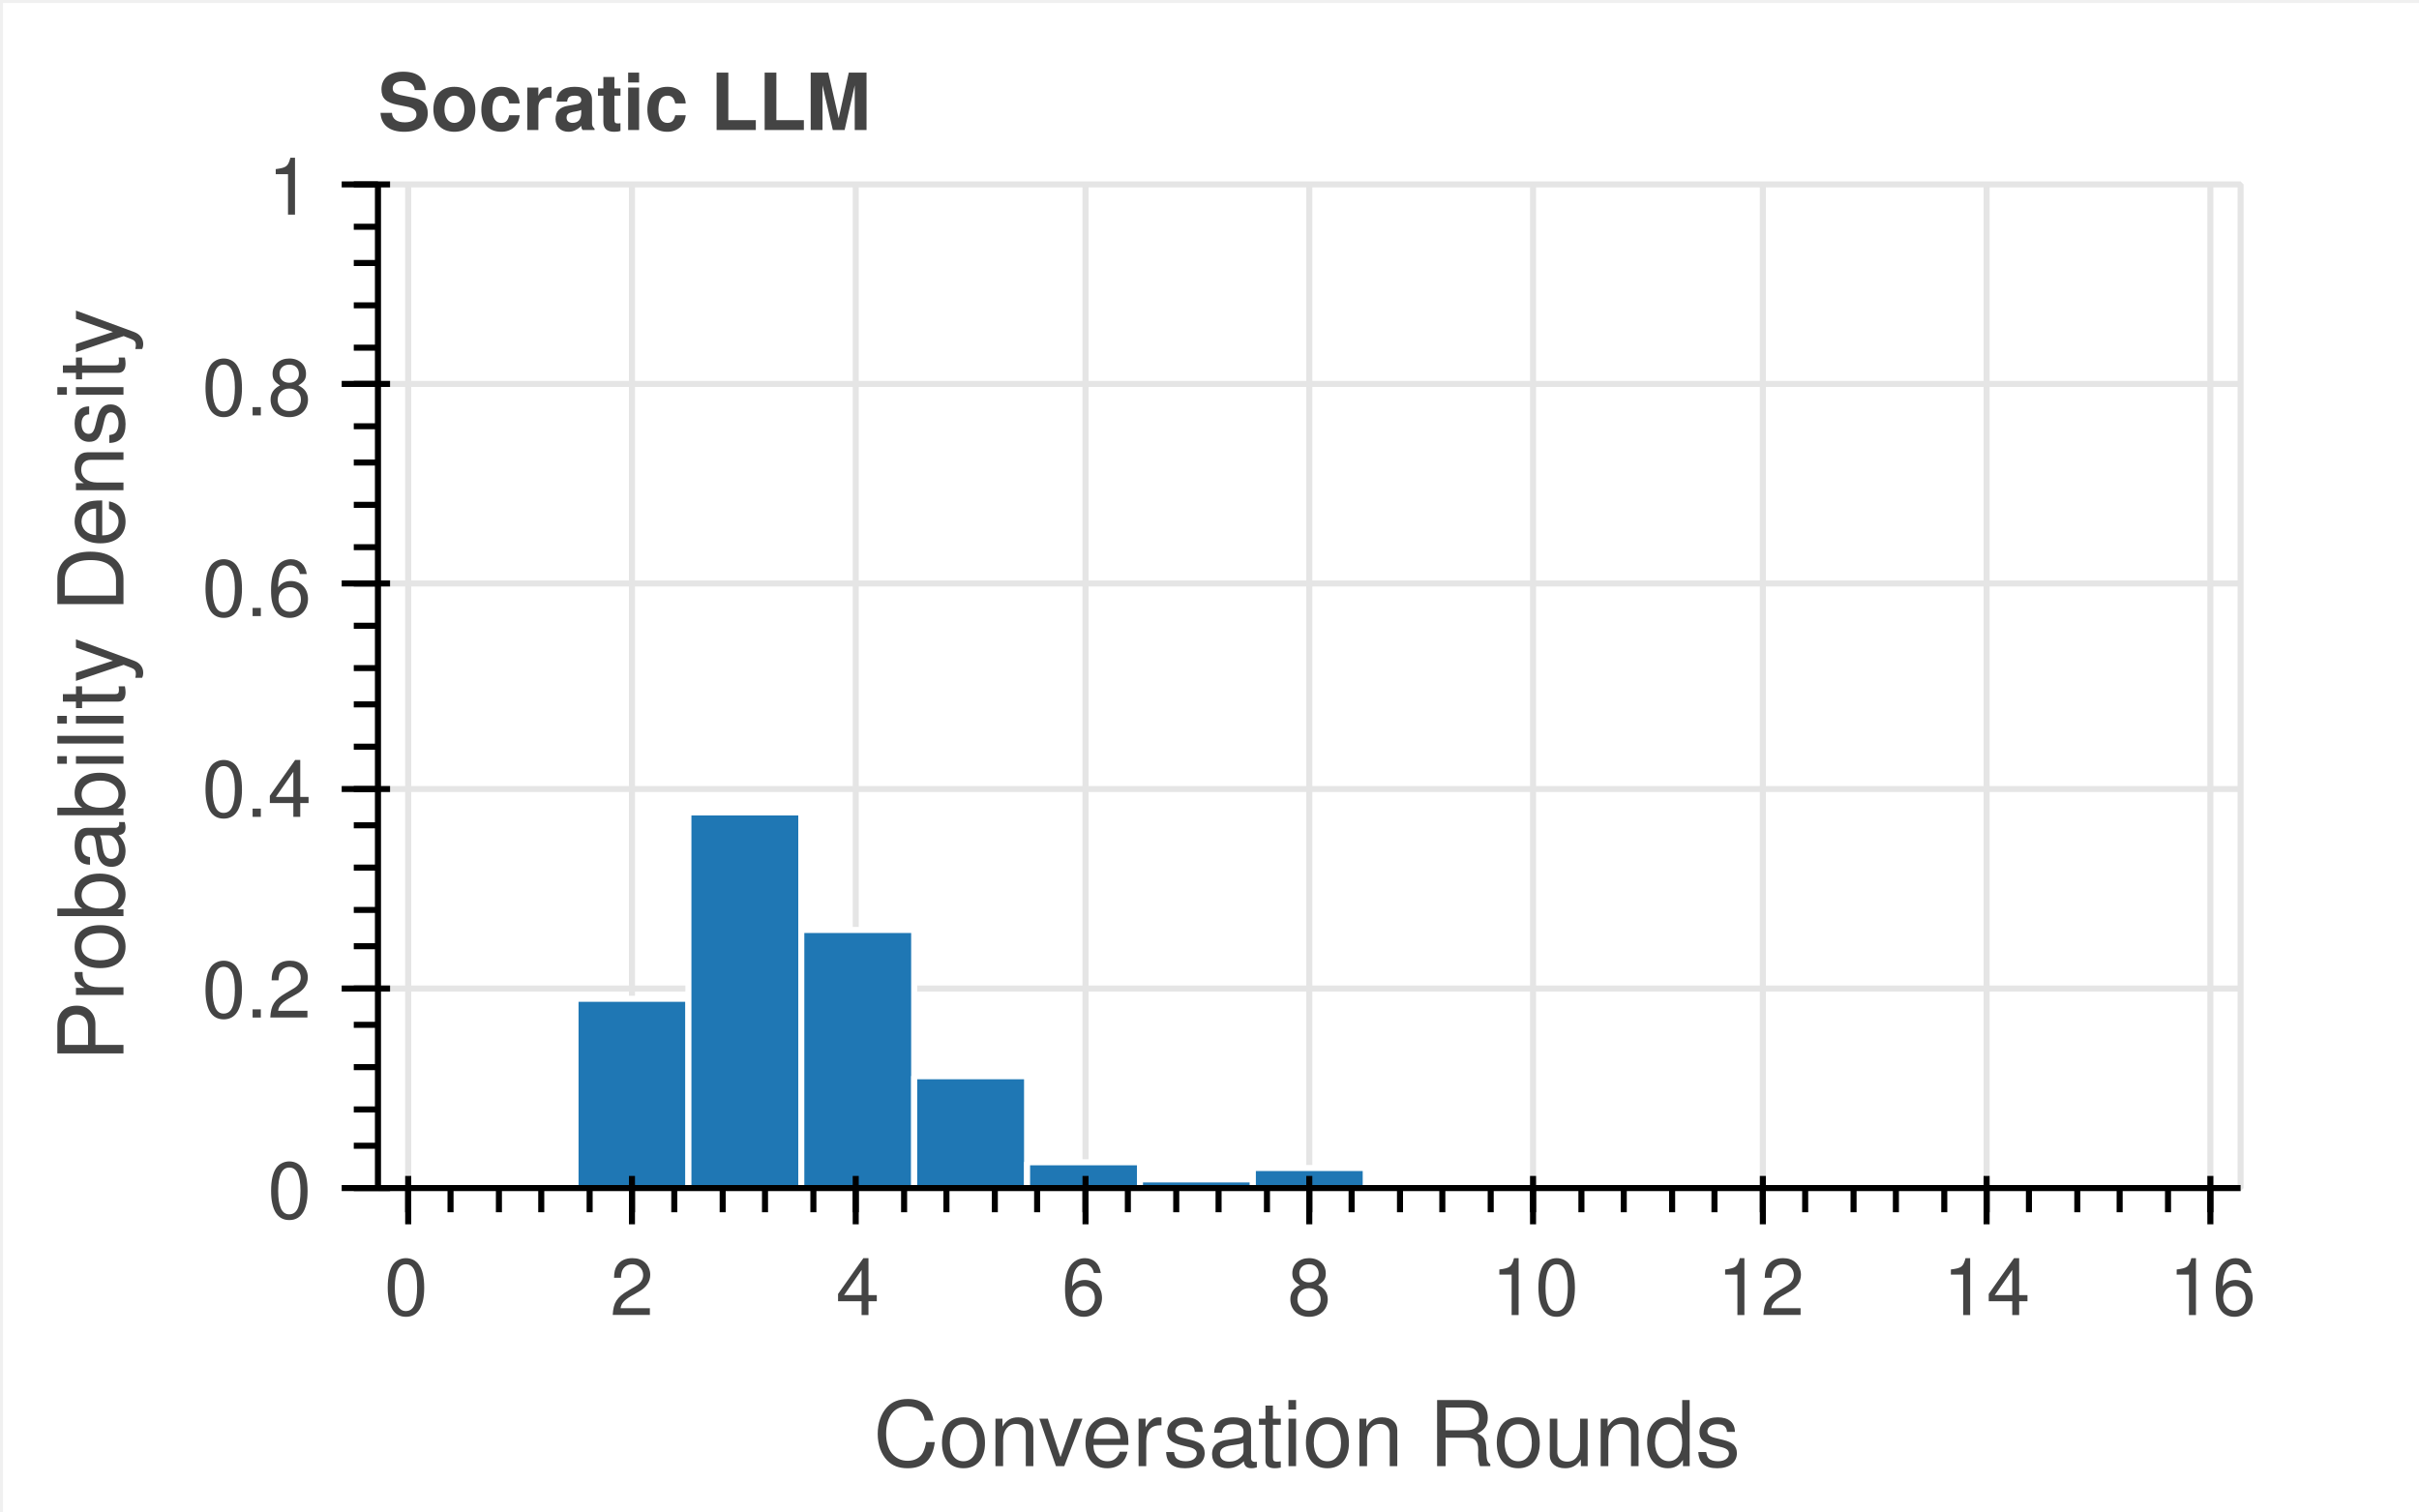
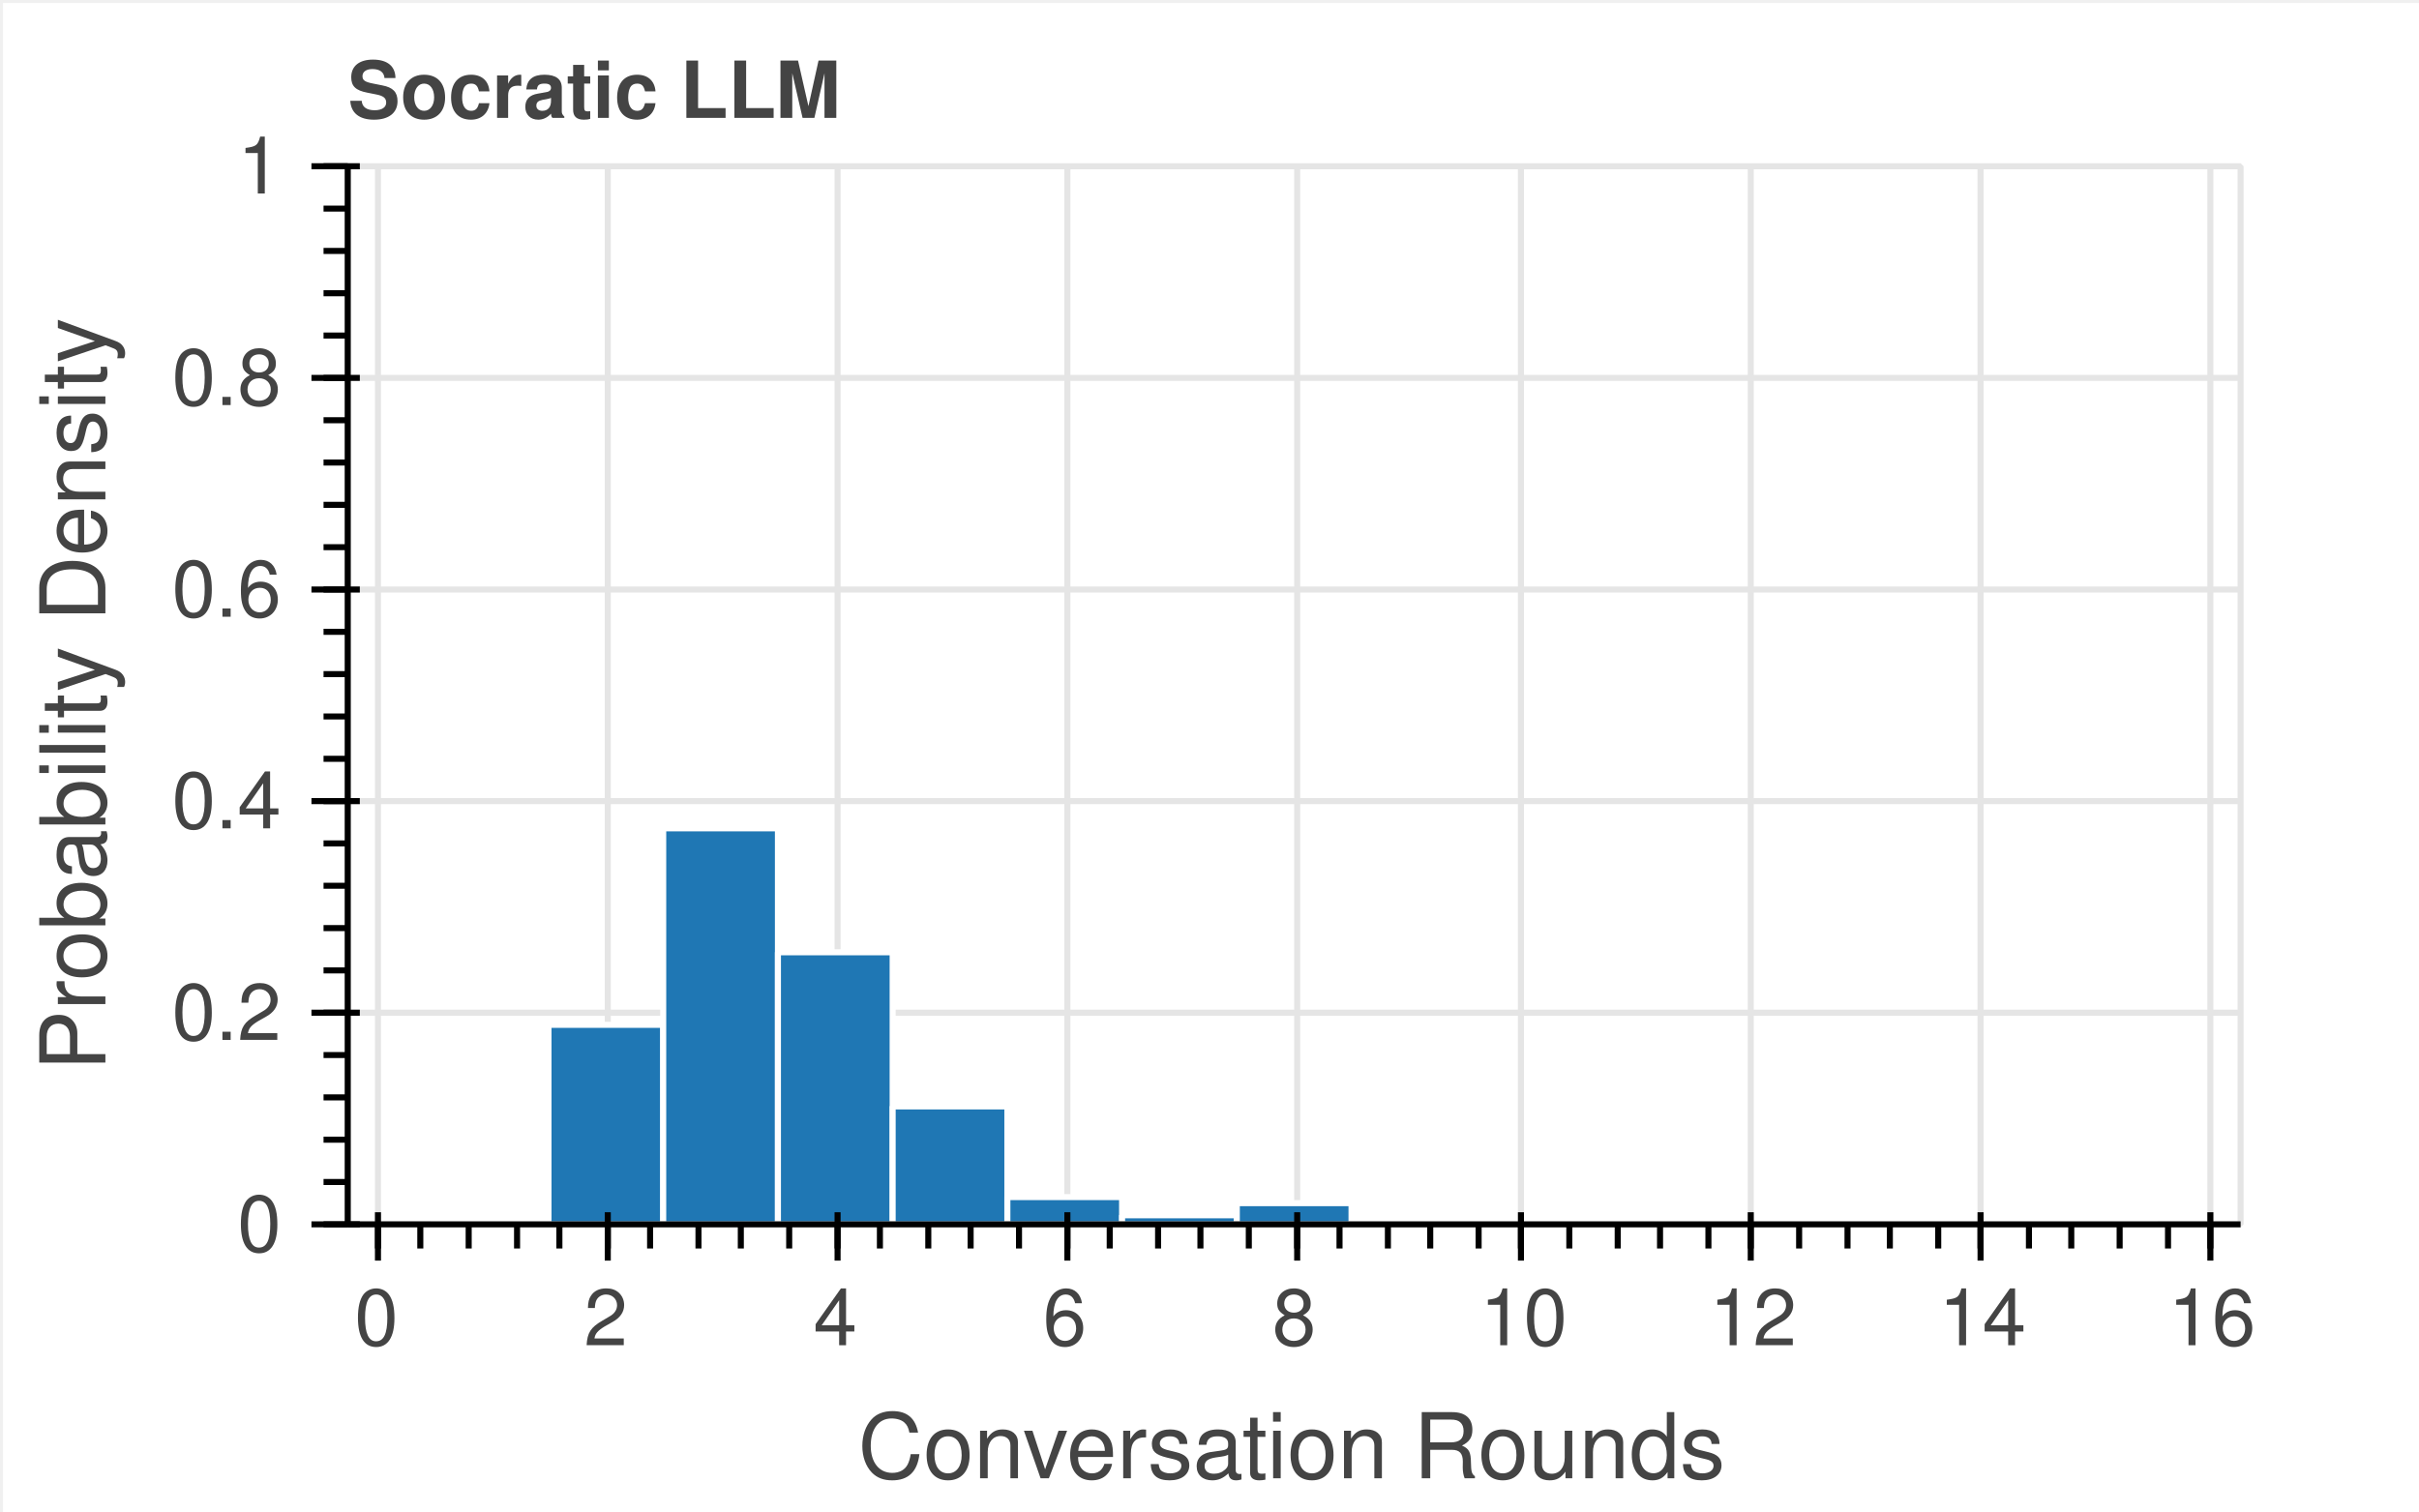
<svg xmlns="http://www.w3.org/2000/svg" version="1.1" width="400" height="250">
  <defs>
-     <clipPath id="fPzJXBXzFpfR">
-       <path fill="none" stroke="none" d="M 0.5 0.5 L 400.5 0.5 L 400.5 250.5 L 0.5 250.5 L 0.5 0.5 Z M 62.5 30.5 L 370.5 30.5 L 370.5 196.5 L 62.5 196.5 L 62.5 30.5 Z" clip-rule="evenodd" />
+     <clipPath id="EpIwPeSKbHGg">
+       <path fill="none" stroke="none" d="M 0.5 0.5 L 400.5 0.5 L 400.5 250.5 L 0.5 250.5 L 0.5 0.5 Z M 57.5 27.5 L 370.5 27.5 L 370.5 202.5 L 57.5 202.5 L 57.5 27.5 Z" clip-rule="evenodd" />
    </clipPath>
-     <clipPath id="QfXIRLHdgoyg">
-       <path fill="none" stroke="none" d="M 62.5 30.5 L 370.5 30.5 L 370.5 196.5 L 62.5 196.5 L 62.5 30.5 Z" />
+     <clipPath id="KTCXBVGnLnkA">
+       <path fill="none" stroke="none" d="M 57.5 27.5 L 370.5 27.5 L 370.5 202.5 L 57.5 202.5 L 57.5 27.5 Z" />
    </clipPath>
-     <clipPath id="kuuMyyygQVIM">
-       <path fill="none" stroke="none" d="M 62.5 30.5 L 370.5 30.5 L 370.5 196.5 L 62.5 196.5 L 62.5 30.5 Z" />
+     <clipPath id="uhzMptuanhyP">
+       <path fill="none" stroke="none" d="M 57.5 27.5 L 370.5 27.5 L 370.5 202.5 L 57.5 202.5 L 57.5 27.5 Z" />
    </clipPath>
-     <clipPath id="TRkQXpyvqoQr">
-       <path fill="none" stroke="none" d="M 62.5 30.5 L 370.5 30.5 L 370.5 196.5 L 62.5 196.5 L 62.5 30.5 Z" />
+     <clipPath id="MqnhokyOSppG">
+       <path fill="none" stroke="none" d="M 57.5 27.5 L 370.5 27.5 L 370.5 202.5 L 57.5 202.5 L 57.5 27.5 Z" />
    </clipPath>
-     <clipPath id="xWaOMOIVzbzI">
-       <path fill="none" stroke="none" d="M 62.5 30.5 L 370.5 30.5 L 370.5 196.5 L 62.5 196.5 L 62.5 30.5 Z" />
+     <clipPath id="WxUwWssMZGSb">
+       <path fill="none" stroke="none" d="M 57.5 27.5 L 370.5 27.5 L 370.5 202.5 L 57.5 202.5 L 57.5 27.5 Z" />
    </clipPath>
  </defs>
-   <path fill="#ffffff" stroke="none" paint-order="stroke" d="M 0.5 0.5 L 400.5 0.5 L 400.5 250.5 L 0.5 250.5 L 0.5 0.5 Z" clip-path="url(#fPzJXBXzFpfR)" />
-   <path fill="#ffffff" stroke="none" paint-order="stroke" d="M 62.5 30.5 L 370.5 30.5 L 370.5 196.5 L 62.5 196.5 L 62.5 30.5 Z" />
-   <path fill="none" stroke="#e5e5e5" paint-order="fill" d="M 62.5 30.5 L 370.5 30.5 L 370.5 196.5 L 62.5 196.5 L 62.5 30.5 Z" stroke-linejoin="bevel" stroke-miterlimit="10" />
-   <path fill="none" stroke="#e5e5e5" paint-order="fill" d="M 67.5 196.5 L 67.5 30.5 M 104.5 196.5 L 104.5 30.5 M 141.5 196.5 L 141.5 30.5 M 179.5 196.5 L 179.5 30.5 M 216.5 196.5 L 216.5 30.5 M 253.5 196.5 L 253.5 30.5 M 291.5 196.5 L 291.5 30.5 M 328.5 196.5 L 328.5 30.5 M 365.5 196.5 L 365.5 30.5" stroke-linejoin="bevel" stroke-miterlimit="10" clip-path="url(#QfXIRLHdgoyg)" />
-   <path fill="none" stroke="#e5e5e5" paint-order="fill" d="M 62.5 163.5 L 370.5 163.5 M 62.5 130.5 L 370.5 130.5 M 62.5 96.5 L 370.5 96.5 M 62.5 63.5 L 370.5 63.5" stroke-linejoin="bevel" stroke-miterlimit="10" clip-path="url(#kuuMyyygQVIM)" />
-   <path fill="rgb(31,119,180)" stroke="rgb(255,255,255)" paint-order="fill" d="M 76.5 195.551 L 95.167 195.551 L 95.167 196.5 L 76.5 196.5 L 76.5 195.551 Z" fill-opacity="1" clip-path="url(#TRkQXpyvqoQr)" stroke-opacity="1" stroke-linejoin="bevel" stroke-miterlimit="10" />
-   <path fill="rgb(31,119,180)" stroke="rgb(255,255,255)" paint-order="fill" d="M 95.167 165.197 L 113.833 165.197 L 113.833 196.5 L 95.167 196.5 L 95.167 165.197 Z" fill-opacity="1" clip-path="url(#TRkQXpyvqoQr)" stroke-opacity="1" stroke-linejoin="bevel" stroke-miterlimit="10" />
-   <path fill="rgb(31,119,180)" stroke="rgb(255,255,255)" paint-order="fill" d="M 113.833 134.369 L 132.5 134.369 L 132.5 196.5 L 113.833 196.5 L 113.833 134.369 Z" fill-opacity="1" clip-path="url(#TRkQXpyvqoQr)" stroke-opacity="1" stroke-linejoin="bevel" stroke-miterlimit="10" />
-   <path fill="rgb(31,119,180)" stroke="rgb(255,255,255)" paint-order="fill" d="M 132.5 153.814 L 151.167 153.814 L 151.167 196.5 L 132.5 196.5 L 132.5 153.814 Z" fill-opacity="1" clip-path="url(#TRkQXpyvqoQr)" stroke-opacity="1" stroke-linejoin="bevel" stroke-miterlimit="10" />
-   <path fill="rgb(31,119,180)" stroke="rgb(255,255,255)" paint-order="fill" d="M 151.167 178.003 L 169.833 178.003 L 169.833 196.5 L 151.167 196.5 L 151.167 178.003 Z" fill-opacity="1" clip-path="url(#TRkQXpyvqoQr)" stroke-opacity="1" stroke-linejoin="bevel" stroke-miterlimit="10" />
-   <path fill="rgb(31,119,180)" stroke="rgb(255,255,255)" paint-order="fill" d="M 169.833 192.231 L 188.5 192.231 L 188.5 196.5 L 169.833 196.5 L 169.833 192.231 Z" fill-opacity="1" clip-path="url(#TRkQXpyvqoQr)" stroke-opacity="1" stroke-linejoin="bevel" stroke-miterlimit="10" />
-   <path fill="rgb(31,119,180)" stroke="rgb(255,255,255)" paint-order="fill" d="M 188.5 195.077 L 207.167 195.077 L 207.167 196.5 L 188.5 196.5 L 188.5 195.077 Z" fill-opacity="1" clip-path="url(#TRkQXpyvqoQr)" stroke-opacity="1" stroke-linejoin="bevel" stroke-miterlimit="10" />
-   <path fill="rgb(31,119,180)" stroke="rgb(255,255,255)" paint-order="fill" d="M 207.167 193.18 L 225.833 193.18 L 225.833 196.5 L 207.167 196.5 L 207.167 193.18 Z" fill-opacity="1" clip-path="url(#TRkQXpyvqoQr)" stroke-opacity="1" stroke-linejoin="bevel" stroke-miterlimit="10" />
-   <path fill="rgb(31,119,180)" stroke="rgb(255,255,255)" paint-order="fill" d="M 225.833 196.026 L 244.5 196.026 L 244.5 196.5 L 225.833 196.5 L 225.833 196.026 Z" fill-opacity="1" clip-path="url(#TRkQXpyvqoQr)" stroke-opacity="1" stroke-linejoin="bevel" stroke-miterlimit="10" />
-   <path fill="rgb(31,119,180)" stroke="rgb(255,255,255)" paint-order="fill" d="M 244.5 196.5 L 263.167 196.5 L 263.167 196.5 L 244.5 196.5 L 244.5 196.5 Z" fill-opacity="1" clip-path="url(#TRkQXpyvqoQr)" stroke-opacity="1" stroke-linejoin="bevel" stroke-miterlimit="10" />
-   <path fill="rgb(31,119,180)" stroke="rgb(255,255,255)" paint-order="fill" d="M 263.167 196.026 L 281.833 196.026 L 281.833 196.5 L 263.167 196.5 L 263.167 196.026 Z" fill-opacity="1" clip-path="url(#TRkQXpyvqoQr)" stroke-opacity="1" stroke-linejoin="bevel" stroke-miterlimit="10" />
-   <path fill="rgb(31,119,180)" stroke="rgb(255,255,255)" paint-order="fill" d="M 281.833 196.5 L 300.5 196.5 L 300.5 196.5 L 281.833 196.5 L 281.833 196.5 Z" fill-opacity="1" clip-path="url(#TRkQXpyvqoQr)" stroke-opacity="1" stroke-linejoin="bevel" stroke-miterlimit="10" />
-   <path fill="rgb(31,119,180)" stroke="rgb(255,255,255)" paint-order="fill" d="M 300.5 196.5 L 319.167 196.5 L 319.167 196.5 L 300.5 196.5 L 300.5 196.5 Z" fill-opacity="1" clip-path="url(#TRkQXpyvqoQr)" stroke-opacity="1" stroke-linejoin="bevel" stroke-miterlimit="10" />
-   <path fill="rgb(31,119,180)" stroke="rgb(255,255,255)" paint-order="fill" d="M 319.167 196.5 L 337.833 196.5 L 337.833 196.5 L 319.167 196.5 L 319.167 196.5 Z" fill-opacity="1" clip-path="url(#TRkQXpyvqoQr)" stroke-opacity="1" stroke-linejoin="bevel" stroke-miterlimit="10" />
-   <path fill="rgb(31,119,180)" stroke="rgb(255,255,255)" paint-order="fill" d="M 337.833 196.026 L 356.5 196.026 L 356.5 196.5 L 337.833 196.5 L 337.833 196.026 Z" fill-opacity="1" clip-path="url(#TRkQXpyvqoQr)" stroke-opacity="1" stroke-linejoin="bevel" stroke-miterlimit="10" />
-   <path fill="none" stroke="black" paint-order="fill" d="M 62.5 196.5 L 370.5 196.5" stroke-linejoin="bevel" stroke-miterlimit="10" />
-   <path fill="none" stroke="black" paint-order="fill" d="M 67.5 202.5 L 67.5 194.5 M 104.5 202.5 L 104.5 194.5 M 141.5 202.5 L 141.5 194.5 M 179.5 202.5 L 179.5 194.5 M 216.5 202.5 L 216.5 194.5 M 253.5 202.5 L 253.5 194.5 M 291.5 202.5 L 291.5 194.5 M 328.5 202.5 L 328.5 194.5 M 365.5 202.5 L 365.5 194.5" stroke-linejoin="bevel" stroke-miterlimit="10" />
-   <path fill="none" stroke="black" paint-order="fill" d="M 67.5 200.5 L 67.5 196.5 M 74.5 200.5 L 74.5 196.5 M 82.5 200.5 L 82.5 196.5 M 89.5 200.5 L 89.5 196.5 M 97.5 200.5 L 97.5 196.5 M 104.5 200.5 L 104.5 196.5 M 111.5 200.5 L 111.5 196.5 M 119.5 200.5 L 119.5 196.5 M 126.5 200.5 L 126.5 196.5 M 134.5 200.5 L 134.5 196.5 M 141.5 200.5 L 141.5 196.5 M 149.5 200.5 L 149.5 196.5 M 156.5 200.5 L 156.5 196.5 M 164.5 200.5 L 164.5 196.5 M 171.5 200.5 L 171.5 196.5 M 179.5 200.5 L 179.5 196.5 M 186.5 200.5 L 186.5 196.5 M 194.5 200.5 L 194.5 196.5 M 201.5 200.5 L 201.5 196.5 M 209.5 200.5 L 209.5 196.5 M 216.5 200.5 L 216.5 196.5 M 223.5 200.5 L 223.5 196.5 M 231.5 200.5 L 231.5 196.5 M 238.5 200.5 L 238.5 196.5 M 246.5 200.5 L 246.5 196.5 M 253.5 200.5 L 253.5 196.5 M 261.5 200.5 L 261.5 196.5 M 268.5 200.5 L 268.5 196.5 M 276.5 200.5 L 276.5 196.5 M 283.5 200.5 L 283.5 196.5 M 291.5 200.5 L 291.5 196.5 M 298.5 200.5 L 298.5 196.5 M 306.5 200.5 L 306.5 196.5 M 313.5 200.5 L 313.5 196.5 M 321.5 200.5 L 321.5 196.5 M 328.5 200.5 L 328.5 196.5 M 335.5 200.5 L 335.5 196.5 M 343.5 200.5 L 343.5 196.5 M 350.5 200.5 L 350.5 196.5 M 358.5 200.5 L 358.5 196.5 M 365.5 200.5 L 365.5 196.5" stroke-linejoin="bevel" stroke-miterlimit="10" />
-   <text fill="#444444" stroke="none" font-family="helvetica" font-size="13px" font-style="normal" font-weight="normal" text-decoration="normal" x="63.05" y="217" text-anchor="start" dominant-baseline="alphabetic" transform="matrix(1, 0, 0, 1, 0.5, 0.5)">0</text>
-   <text fill="none" stroke="rgb(0,0,0)" font-family="helvetica" font-size="13px" font-style="normal" font-weight="normal" text-decoration="normal" x="63.05" y="217" text-anchor="start" dominant-baseline="alphabetic" transform="matrix(1, 0, 0, 1, 0.5, 0.5)" stroke-opacity="0" stroke-linejoin="bevel" stroke-miterlimit="10">0</text>
-   <text fill="#444444" stroke="none" font-family="helvetica" font-size="13px" font-style="normal" font-weight="normal" text-decoration="normal" x="100.383" y="217" text-anchor="start" dominant-baseline="alphabetic" transform="matrix(1, 0, 0, 1, 0.5, 0.5)">2</text>
-   <text fill="none" stroke="rgb(0,0,0)" font-family="helvetica" font-size="13px" font-style="normal" font-weight="normal" text-decoration="normal" x="100.383" y="217" text-anchor="start" dominant-baseline="alphabetic" transform="matrix(1, 0, 0, 1, 0.5, 0.5)" stroke-opacity="0" stroke-linejoin="bevel" stroke-miterlimit="10">2</text>
-   <text fill="#444444" stroke="none" font-family="helvetica" font-size="13px" font-style="normal" font-weight="normal" text-decoration="normal" x="137.717" y="217" text-anchor="start" dominant-baseline="alphabetic" transform="matrix(1, 0, 0, 1, 0.5, 0.5)">4</text>
-   <text fill="none" stroke="rgb(0,0,0)" font-family="helvetica" font-size="13px" font-style="normal" font-weight="normal" text-decoration="normal" x="137.717" y="217" text-anchor="start" dominant-baseline="alphabetic" transform="matrix(1, 0, 0, 1, 0.5, 0.5)" stroke-opacity="0" stroke-linejoin="bevel" stroke-miterlimit="10">4</text>
-   <text fill="#444444" stroke="none" font-family="helvetica" font-size="13px" font-style="normal" font-weight="normal" text-decoration="normal" x="175.05" y="217" text-anchor="start" dominant-baseline="alphabetic" transform="matrix(1, 0, 0, 1, 0.5, 0.5)">6</text>
-   <text fill="none" stroke="rgb(0,0,0)" font-family="helvetica" font-size="13px" font-style="normal" font-weight="normal" text-decoration="normal" x="175.05" y="217" text-anchor="start" dominant-baseline="alphabetic" transform="matrix(1, 0, 0, 1, 0.5, 0.5)" stroke-opacity="0" stroke-linejoin="bevel" stroke-miterlimit="10">6</text>
-   <text fill="#444444" stroke="none" font-family="helvetica" font-size="13px" font-style="normal" font-weight="normal" text-decoration="normal" x="212.383" y="217" text-anchor="start" dominant-baseline="alphabetic" transform="matrix(1, 0, 0, 1, 0.5, 0.5)">8</text>
-   <text fill="none" stroke="rgb(0,0,0)" font-family="helvetica" font-size="13px" font-style="normal" font-weight="normal" text-decoration="normal" x="212.383" y="217" text-anchor="start" dominant-baseline="alphabetic" transform="matrix(1, 0, 0, 1, 0.5, 0.5)" stroke-opacity="0" stroke-linejoin="bevel" stroke-miterlimit="10">8</text>
-   <text fill="#444444" stroke="none" font-family="helvetica" font-size="13px" font-style="normal" font-weight="normal" text-decoration="normal" x="246.1" y="217" text-anchor="start" dominant-baseline="alphabetic" transform="matrix(1, 0, 0, 1, 0.5, 0.5)">10</text>
-   <text fill="none" stroke="rgb(0,0,0)" font-family="helvetica" font-size="13px" font-style="normal" font-weight="normal" text-decoration="normal" x="246.1" y="217" text-anchor="start" dominant-baseline="alphabetic" transform="matrix(1, 0, 0, 1, 0.5, 0.5)" stroke-opacity="0" stroke-linejoin="bevel" stroke-miterlimit="10">10</text>
-   <text fill="#444444" stroke="none" font-family="helvetica" font-size="13px" font-style="normal" font-weight="normal" text-decoration="normal" x="283.433" y="217" text-anchor="start" dominant-baseline="alphabetic" transform="matrix(1, 0, 0, 1, 0.5, 0.5)">12</text>
-   <text fill="none" stroke="rgb(0,0,0)" font-family="helvetica" font-size="13px" font-style="normal" font-weight="normal" text-decoration="normal" x="283.433" y="217" text-anchor="start" dominant-baseline="alphabetic" transform="matrix(1, 0, 0, 1, 0.5, 0.5)" stroke-opacity="0" stroke-linejoin="bevel" stroke-miterlimit="10">12</text>
-   <text fill="#444444" stroke="none" font-family="helvetica" font-size="13px" font-style="normal" font-weight="normal" text-decoration="normal" x="320.767" y="217" text-anchor="start" dominant-baseline="alphabetic" transform="matrix(1, 0, 0, 1, 0.5, 0.5)">14</text>
-   <text fill="none" stroke="rgb(0,0,0)" font-family="helvetica" font-size="13px" font-style="normal" font-weight="normal" text-decoration="normal" x="320.767" y="217" text-anchor="start" dominant-baseline="alphabetic" transform="matrix(1, 0, 0, 1, 0.5, 0.5)" stroke-opacity="0" stroke-linejoin="bevel" stroke-miterlimit="10">14</text>
-   <text fill="#444444" stroke="none" font-family="helvetica" font-size="13px" font-style="normal" font-weight="normal" text-decoration="normal" x="358.1" y="217" text-anchor="start" dominant-baseline="alphabetic" transform="matrix(1, 0, 0, 1, 0.5, 0.5)">16</text>
-   <text fill="none" stroke="rgb(0,0,0)" font-family="helvetica" font-size="13px" font-style="normal" font-weight="normal" text-decoration="normal" x="358.1" y="217" text-anchor="start" dominant-baseline="alphabetic" transform="matrix(1, 0, 0, 1, 0.5, 0.5)" stroke-opacity="0" stroke-linejoin="bevel" stroke-miterlimit="10">16</text>
-   <text fill="#444444" stroke="none" font-family="helvetica" font-size="15px" font-style="normal" font-weight="normal" text-decoration="normal" x="143.917" y="242" text-anchor="start" dominant-baseline="alphabetic" transform="matrix(1, 0, 0, 1, 0.5, 0.5)">Conversation Rounds</text>
-   <text fill="none" stroke="rgb(0,0,0)" font-family="helvetica" font-size="15px" font-style="normal" font-weight="normal" text-decoration="normal" x="143.917" y="242" text-anchor="start" dominant-baseline="alphabetic" transform="matrix(1, 0, 0, 1, 0.5, 0.5)" stroke-opacity="0" stroke-linejoin="bevel" stroke-miterlimit="10">Conversation Rounds</text>
-   <path fill="none" stroke="black" paint-order="fill" d="M 62.5 196.5 L 62.5 30.5" stroke-linejoin="bevel" stroke-miterlimit="10" />
-   <path fill="none" stroke="black" paint-order="fill" d="M 56.5 196.5 L 64.5 196.5 M 56.5 163.5 L 64.5 163.5 M 56.5 130.5 L 64.5 130.5 M 56.5 96.5 L 64.5 96.5 M 56.5 63.5 L 64.5 63.5 M 56.5 30.5 L 64.5 30.5" stroke-linejoin="bevel" stroke-miterlimit="10" />
-   <path fill="none" stroke="black" paint-order="fill" d="M 58.5 196.5 L 62.5 196.5 M 58.5 189.5 L 62.5 189.5 M 58.5 183.5 L 62.5 183.5 M 58.5 176.5 L 62.5 176.5 M 58.5 169.5 L 62.5 169.5 M 58.5 163.5 L 62.5 163.5 M 58.5 156.5 L 62.5 156.5 M 58.5 150.5 L 62.5 150.5 M 58.5 143.5 L 62.5 143.5 M 58.5 136.5 L 62.5 136.5 M 58.5 130.5 L 62.5 130.5 M 58.5 123.5 L 62.5 123.5 M 58.5 116.5 L 62.5 116.5 M 58.5 110.5 L 62.5 110.5 M 58.5 103.5 L 62.5 103.5 M 58.5 96.5 L 62.5 96.5 M 58.5 90.5 L 62.5 90.5 M 58.5 83.5 L 62.5 83.5 M 58.5 76.5 L 62.5 76.5 M 58.5 70.5 L 62.5 70.5 M 58.5 63.5 L 62.5 63.5 M 58.5 57.5 L 62.5 57.5 M 58.5 50.5 L 62.5 50.5 M 58.5 43.5 L 62.5 43.5 M 58.5 37.5 L 62.5 37.5 M 58.5 30.5 L 62.5 30.5" stroke-linejoin="bevel" stroke-miterlimit="10" />
-   <text fill="#444444" stroke="none" font-family="helvetica" font-size="13px" font-style="normal" font-weight="normal" text-decoration="normal" x="43.767" y="201" text-anchor="start" dominant-baseline="alphabetic" transform="matrix(1, 0, 0, 1, 0.5, 0.5)">0</text>
-   <text fill="none" stroke="rgb(0,0,0)" font-family="helvetica" font-size="13px" font-style="normal" font-weight="normal" text-decoration="normal" x="43.767" y="201" text-anchor="start" dominant-baseline="alphabetic" transform="matrix(1, 0, 0, 1, 0.5, 0.5)" stroke-opacity="0" stroke-linejoin="bevel" stroke-miterlimit="10">0</text>
-   <text fill="#444444" stroke="none" font-family="helvetica" font-size="13px" font-style="normal" font-weight="normal" text-decoration="normal" x="32.917" y="167.8" text-anchor="start" dominant-baseline="alphabetic" transform="matrix(1, 0, 0, 1, 0.5, 0.5)">0.2</text>
-   <text fill="none" stroke="rgb(0,0,0)" font-family="helvetica" font-size="13px" font-style="normal" font-weight="normal" text-decoration="normal" x="32.917" y="167.8" text-anchor="start" dominant-baseline="alphabetic" transform="matrix(1, 0, 0, 1, 0.5, 0.5)" stroke-opacity="0" stroke-linejoin="bevel" stroke-miterlimit="10">0.2</text>
-   <text fill="#444444" stroke="none" font-family="helvetica" font-size="13px" font-style="normal" font-weight="normal" text-decoration="normal" x="32.917" y="134.6" text-anchor="start" dominant-baseline="alphabetic" transform="matrix(1, 0, 0, 1, 0.5, 0.5)">0.4</text>
-   <text fill="none" stroke="rgb(0,0,0)" font-family="helvetica" font-size="13px" font-style="normal" font-weight="normal" text-decoration="normal" x="32.917" y="134.6" text-anchor="start" dominant-baseline="alphabetic" transform="matrix(1, 0, 0, 1, 0.5, 0.5)" stroke-opacity="0" stroke-linejoin="bevel" stroke-miterlimit="10">0.4</text>
-   <text fill="#444444" stroke="none" font-family="helvetica" font-size="13px" font-style="normal" font-weight="normal" text-decoration="normal" x="32.917" y="101.4" text-anchor="start" dominant-baseline="alphabetic" transform="matrix(1, 0, 0, 1, 0.5, 0.5)">0.6</text>
-   <text fill="none" stroke="rgb(0,0,0)" font-family="helvetica" font-size="13px" font-style="normal" font-weight="normal" text-decoration="normal" x="32.917" y="101.4" text-anchor="start" dominant-baseline="alphabetic" transform="matrix(1, 0, 0, 1, 0.5, 0.5)" stroke-opacity="0" stroke-linejoin="bevel" stroke-miterlimit="10">0.6</text>
-   <text fill="#444444" stroke="none" font-family="helvetica" font-size="13px" font-style="normal" font-weight="normal" text-decoration="normal" x="32.917" y="68.2" text-anchor="start" dominant-baseline="alphabetic" transform="matrix(1, 0, 0, 1, 0.5, 0.5)">0.8</text>
-   <text fill="none" stroke="rgb(0,0,0)" font-family="helvetica" font-size="13px" font-style="normal" font-weight="normal" text-decoration="normal" x="32.917" y="68.2" text-anchor="start" dominant-baseline="alphabetic" transform="matrix(1, 0, 0, 1, 0.5, 0.5)" stroke-opacity="0" stroke-linejoin="bevel" stroke-miterlimit="10">0.8</text>
-   <text fill="#444444" stroke="none" font-family="helvetica" font-size="13px" font-style="normal" font-weight="normal" text-decoration="normal" x="43.767" y="35" text-anchor="start" dominant-baseline="alphabetic" transform="matrix(1, 0, 0, 1, 0.5, 0.5)">1</text>
-   <text fill="none" stroke="rgb(0,0,0)" font-family="helvetica" font-size="13px" font-style="normal" font-weight="normal" text-decoration="normal" x="43.767" y="35" text-anchor="start" dominant-baseline="alphabetic" transform="matrix(1, 0, 0, 1, 0.5, 0.5)" stroke-opacity="0" stroke-linejoin="bevel" stroke-miterlimit="10">1</text>
-   <text fill="#444444" stroke="none" font-family="helvetica" font-size="15px" font-style="normal" font-weight="normal" text-decoration="normal" x="-37.167" y="108" text-anchor="start" dominant-baseline="alphabetic" transform="matrix(6.123233995736766e-17, -1, 1, 6.123233995736766e-17, -87.58333, 138.4167)">Probability Density</text>
-   <text fill="none" stroke="rgb(0,0,0)" font-family="helvetica" font-size="15px" font-style="normal" font-weight="normal" text-decoration="normal" x="-37.167" y="108" text-anchor="start" dominant-baseline="alphabetic" transform="matrix(6.123233995736766e-17, -1, 1, 6.123233995736766e-17, -87.58333, 138.4167)" stroke-opacity="0" stroke-linejoin="bevel" stroke-miterlimit="10">Probability Density</text>
-   <text fill="#444444" stroke="none" font-family="helvetica" font-size="13px" font-style="normal" font-weight="bold" text-decoration="normal" x="0" y="14" text-anchor="start" dominant-baseline="alphabetic" transform="matrix(1, 0, 0, 1, 62.5, 7.5)">Socratic LLM</text>
-   <text fill="none" stroke="rgb(0,0,0)" font-family="helvetica" font-size="13px" font-style="normal" font-weight="bold" text-decoration="normal" x="0" y="14" text-anchor="start" dominant-baseline="alphabetic" transform="matrix(1, 0, 0, 1, 62.5, 7.5)" stroke-opacity="0" stroke-miterlimit="10" stroke-dasharray="">Socratic LLM</text>
+   <path fill="#ffffff" stroke="none" paint-order="stroke" d="M 0.5 0.5 L 400.5 0.5 L 400.5 250.5 L 0.5 250.5 L 0.5 0.5 Z" clip-path="url(#EpIwPeSKbHGg)" />
+   <path fill="#ffffff" stroke="none" paint-order="stroke" d="M 57.5 27.5 L 370.5 27.5 L 370.5 202.5 L 57.5 202.5 L 57.5 27.5 Z" />
+   <path fill="none" stroke="#e5e5e5" paint-order="fill" d="M 57.5 27.5 L 370.5 27.5 L 370.5 202.5 L 57.5 202.5 L 57.5 27.5 Z" stroke-linejoin="bevel" stroke-miterlimit="10" />
+   <path fill="none" stroke="#e5e5e5" paint-order="fill" d="M 62.5 202.5 L 62.5 27.5 M 100.5 202.5 L 100.5 27.5 M 138.5 202.5 L 138.5 27.5 M 176.5 202.5 L 176.5 27.5 M 214.5 202.5 L 214.5 27.5 M 251.5 202.5 L 251.5 27.5 M 289.5 202.5 L 289.5 27.5 M 327.5 202.5 L 327.5 27.5 M 365.5 202.5 L 365.5 27.5" stroke-linejoin="bevel" stroke-miterlimit="10" clip-path="url(#KTCXBVGnLnkA)" />
+   <path fill="none" stroke="#e5e5e5" paint-order="fill" d="M 57.5 167.5 L 370.5 167.5 M 57.5 132.5 L 370.5 132.5 M 57.5 97.5 L 370.5 97.5 M 57.5 62.5 L 370.5 62.5" stroke-linejoin="bevel" stroke-miterlimit="10" clip-path="url(#uhzMptuanhyP)" />
+   <path fill="rgb(31,119,180)" stroke="rgb(255,255,255)" paint-order="fill" d="M 71.727 201.5 L 90.697 201.5 L 90.697 202.5 L 71.727 202.5 L 71.727 201.5 Z" fill-opacity="1" clip-path="url(#MqnhokyOSppG)" stroke-opacity="1" stroke-linejoin="bevel" stroke-miterlimit="10" />
+   <path fill="rgb(31,119,180)" stroke="rgb(255,255,255)" paint-order="fill" d="M 90.697 169.5 L 109.667 169.5 L 109.667 202.5 L 90.697 202.5 L 90.697 169.5 Z" fill-opacity="1" clip-path="url(#MqnhokyOSppG)" stroke-opacity="1" stroke-linejoin="bevel" stroke-miterlimit="10" />
+   <path fill="rgb(31,119,180)" stroke="rgb(255,255,255)" paint-order="fill" d="M 109.667 137 L 128.636 137 L 128.636 202.5 L 109.667 202.5 L 109.667 137 Z" fill-opacity="1" clip-path="url(#MqnhokyOSppG)" stroke-opacity="1" stroke-linejoin="bevel" stroke-miterlimit="10" />
+   <path fill="rgb(31,119,180)" stroke="rgb(255,255,255)" paint-order="fill" d="M 128.636 157.5 L 147.606 157.5 L 147.606 202.5 L 128.636 202.5 L 128.636 157.5 Z" fill-opacity="1" clip-path="url(#MqnhokyOSppG)" stroke-opacity="1" stroke-linejoin="bevel" stroke-miterlimit="10" />
+   <path fill="rgb(31,119,180)" stroke="rgb(255,255,255)" paint-order="fill" d="M 147.606 183 L 166.576 183 L 166.576 202.5 L 147.606 202.5 L 147.606 183 Z" fill-opacity="1" clip-path="url(#MqnhokyOSppG)" stroke-opacity="1" stroke-linejoin="bevel" stroke-miterlimit="10" />
+   <path fill="rgb(31,119,180)" stroke="rgb(255,255,255)" paint-order="fill" d="M 166.576 198 L 185.545 198 L 185.545 202.5 L 166.576 202.5 L 166.576 198 Z" fill-opacity="1" clip-path="url(#MqnhokyOSppG)" stroke-opacity="1" stroke-linejoin="bevel" stroke-miterlimit="10" />
+   <path fill="rgb(31,119,180)" stroke="rgb(255,255,255)" paint-order="fill" d="M 185.545 201 L 204.515 201 L 204.515 202.5 L 185.545 202.5 L 185.545 201 Z" fill-opacity="1" clip-path="url(#MqnhokyOSppG)" stroke-opacity="1" stroke-linejoin="bevel" stroke-miterlimit="10" />
+   <path fill="rgb(31,119,180)" stroke="rgb(255,255,255)" paint-order="fill" d="M 204.515 199 L 223.485 199 L 223.485 202.5 L 204.515 202.5 L 204.515 199 Z" fill-opacity="1" clip-path="url(#MqnhokyOSppG)" stroke-opacity="1" stroke-linejoin="bevel" stroke-miterlimit="10" />
+   <path fill="rgb(31,119,180)" stroke="rgb(255,255,255)" paint-order="fill" d="M 223.485 202 L 242.455 202 L 242.455 202.5 L 223.485 202.5 L 223.485 202 Z" fill-opacity="1" clip-path="url(#MqnhokyOSppG)" stroke-opacity="1" stroke-linejoin="bevel" stroke-miterlimit="10" />
+   <path fill="rgb(31,119,180)" stroke="rgb(255,255,255)" paint-order="fill" d="M 242.455 202.5 L 261.424 202.5 L 261.424 202.5 L 242.455 202.5 L 242.455 202.5 Z" fill-opacity="1" clip-path="url(#MqnhokyOSppG)" stroke-opacity="1" stroke-linejoin="bevel" stroke-miterlimit="10" />
+   <path fill="rgb(31,119,180)" stroke="rgb(255,255,255)" paint-order="fill" d="M 261.424 202 L 280.394 202 L 280.394 202.5 L 261.424 202.5 L 261.424 202 Z" fill-opacity="1" clip-path="url(#MqnhokyOSppG)" stroke-opacity="1" stroke-linejoin="bevel" stroke-miterlimit="10" />
+   <path fill="rgb(31,119,180)" stroke="rgb(255,255,255)" paint-order="fill" d="M 280.394 202.5 L 299.364 202.5 L 299.364 202.5 L 280.394 202.5 L 280.394 202.5 Z" fill-opacity="1" clip-path="url(#MqnhokyOSppG)" stroke-opacity="1" stroke-linejoin="bevel" stroke-miterlimit="10" />
+   <path fill="rgb(31,119,180)" stroke="rgb(255,255,255)" paint-order="fill" d="M 299.364 202.5 L 318.333 202.5 L 318.333 202.5 L 299.364 202.5 L 299.364 202.5 Z" fill-opacity="1" clip-path="url(#MqnhokyOSppG)" stroke-opacity="1" stroke-linejoin="bevel" stroke-miterlimit="10" />
+   <path fill="rgb(31,119,180)" stroke="rgb(255,255,255)" paint-order="fill" d="M 318.333 202.5 L 337.303 202.5 L 337.303 202.5 L 318.333 202.5 L 318.333 202.5 Z" fill-opacity="1" clip-path="url(#MqnhokyOSppG)" stroke-opacity="1" stroke-linejoin="bevel" stroke-miterlimit="10" />
+   <path fill="rgb(31,119,180)" stroke="rgb(255,255,255)" paint-order="fill" d="M 337.303 202 L 356.273 202 L 356.273 202.5 L 337.303 202.5 L 337.303 202 Z" fill-opacity="1" clip-path="url(#MqnhokyOSppG)" stroke-opacity="1" stroke-linejoin="bevel" stroke-miterlimit="10" />
+   <path fill="none" stroke="black" paint-order="fill" d="M 57.5 202.5 L 370.5 202.5" stroke-linejoin="bevel" stroke-miterlimit="10" />
+   <path fill="none" stroke="black" paint-order="fill" d="M 62.5 208.5 L 62.5 200.5 M 100.5 208.5 L 100.5 200.5 M 138.5 208.5 L 138.5 200.5 M 176.5 208.5 L 176.5 200.5 M 214.5 208.5 L 214.5 200.5 M 251.5 208.5 L 251.5 200.5 M 289.5 208.5 L 289.5 200.5 M 327.5 208.5 L 327.5 200.5 M 365.5 208.5 L 365.5 200.5" stroke-linejoin="bevel" stroke-miterlimit="10" />
+   <path fill="none" stroke="black" paint-order="fill" d="M 62.5 206.5 L 62.5 202.5 M 69.5 206.5 L 69.5 202.5 M 77.5 206.5 L 77.5 202.5 M 85.5 206.5 L 85.5 202.5 M 92.5 206.5 L 92.5 202.5 M 100.5 206.5 L 100.5 202.5 M 107.5 206.5 L 107.5 202.5 M 115.5 206.5 L 115.5 202.5 M 122.5 206.5 L 122.5 202.5 M 130.5 206.5 L 130.5 202.5 M 138.5 206.5 L 138.5 202.5 M 145.5 206.5 L 145.5 202.5 M 153.5 206.5 L 153.5 202.5 M 160.5 206.5 L 160.5 202.5 M 168.5 206.5 L 168.5 202.5 M 176.5 206.5 L 176.5 202.5 M 183.5 206.5 L 183.5 202.5 M 191.5 206.5 L 191.5 202.5 M 198.5 206.5 L 198.5 202.5 M 206.5 206.5 L 206.5 202.5 M 214.5 206.5 L 214.5 202.5 M 221.5 206.5 L 221.5 202.5 M 229.5 206.5 L 229.5 202.5 M 236.5 206.5 L 236.5 202.5 M 244.5 206.5 L 244.5 202.5 M 251.5 206.5 L 251.5 202.5 M 259.5 206.5 L 259.5 202.5 M 267.5 206.5 L 267.5 202.5 M 274.5 206.5 L 274.5 202.5 M 282.5 206.5 L 282.5 202.5 M 289.5 206.5 L 289.5 202.5 M 297.5 206.5 L 297.5 202.5 M 305.5 206.5 L 305.5 202.5 M 312.5 206.5 L 312.5 202.5 M 320.5 206.5 L 320.5 202.5 M 327.5 206.5 L 327.5 202.5 M 335.5 206.5 L 335.5 202.5 M 342.5 206.5 L 342.5 202.5 M 350.5 206.5 L 350.5 202.5 M 358.5 206.5 L 358.5 202.5 M 365.5 206.5 L 365.5 202.5" stroke-linejoin="bevel" stroke-miterlimit="10" />
+   <text fill="#444444" stroke="none" font-family="helvetica" font-size="13px" font-style="normal" font-weight="normal" text-decoration="normal" x="58.127" y="222" text-anchor="start" dominant-baseline="alphabetic" transform="matrix(1, 0, 0, 1, 0.5, 0.5)">0</text>
+   <text fill="none" stroke="rgb(0,0,0)" font-family="helvetica" font-size="13px" font-style="normal" font-weight="normal" text-decoration="normal" x="58.127" y="222" text-anchor="start" dominant-baseline="alphabetic" transform="matrix(1, 0, 0, 1, 0.5, 0.5)" stroke-opacity="0" stroke-linejoin="bevel" stroke-miterlimit="10">0</text>
+   <text fill="#444444" stroke="none" font-family="helvetica" font-size="13px" font-style="normal" font-weight="normal" text-decoration="normal" x="96.067" y="222" text-anchor="start" dominant-baseline="alphabetic" transform="matrix(1, 0, 0, 1, 0.5, 0.5)">2</text>
+   <text fill="none" stroke="rgb(0,0,0)" font-family="helvetica" font-size="13px" font-style="normal" font-weight="normal" text-decoration="normal" x="96.067" y="222" text-anchor="start" dominant-baseline="alphabetic" transform="matrix(1, 0, 0, 1, 0.5, 0.5)" stroke-opacity="0" stroke-linejoin="bevel" stroke-miterlimit="10">2</text>
+   <text fill="#444444" stroke="none" font-family="helvetica" font-size="13px" font-style="normal" font-weight="normal" text-decoration="normal" x="134.006" y="222" text-anchor="start" dominant-baseline="alphabetic" transform="matrix(1, 0, 0, 1, 0.5, 0.5)">4</text>
+   <text fill="none" stroke="rgb(0,0,0)" font-family="helvetica" font-size="13px" font-style="normal" font-weight="normal" text-decoration="normal" x="134.006" y="222" text-anchor="start" dominant-baseline="alphabetic" transform="matrix(1, 0, 0, 1, 0.5, 0.5)" stroke-opacity="0" stroke-linejoin="bevel" stroke-miterlimit="10">4</text>
+   <text fill="#444444" stroke="none" font-family="helvetica" font-size="13px" font-style="normal" font-weight="normal" text-decoration="normal" x="171.946" y="222" text-anchor="start" dominant-baseline="alphabetic" transform="matrix(1, 0, 0, 1, 0.5, 0.5)">6</text>
+   <text fill="none" stroke="rgb(0,0,0)" font-family="helvetica" font-size="13px" font-style="normal" font-weight="normal" text-decoration="normal" x="171.946" y="222" text-anchor="start" dominant-baseline="alphabetic" transform="matrix(1, 0, 0, 1, 0.5, 0.5)" stroke-opacity="0" stroke-linejoin="bevel" stroke-miterlimit="10">6</text>
+   <text fill="#444444" stroke="none" font-family="helvetica" font-size="13px" font-style="normal" font-weight="normal" text-decoration="normal" x="209.885" y="222" text-anchor="start" dominant-baseline="alphabetic" transform="matrix(1, 0, 0, 1, 0.5, 0.5)">8</text>
+   <text fill="none" stroke="rgb(0,0,0)" font-family="helvetica" font-size="13px" font-style="normal" font-weight="normal" text-decoration="normal" x="209.885" y="222" text-anchor="start" dominant-baseline="alphabetic" transform="matrix(1, 0, 0, 1, 0.5, 0.5)" stroke-opacity="0" stroke-linejoin="bevel" stroke-miterlimit="10">8</text>
+   <text fill="#444444" stroke="none" font-family="helvetica" font-size="13px" font-style="normal" font-weight="normal" text-decoration="normal" x="244.209" y="222" text-anchor="start" dominant-baseline="alphabetic" transform="matrix(1, 0, 0, 1, 0.5, 0.5)">10</text>
+   <text fill="none" stroke="rgb(0,0,0)" font-family="helvetica" font-size="13px" font-style="normal" font-weight="normal" text-decoration="normal" x="244.209" y="222" text-anchor="start" dominant-baseline="alphabetic" transform="matrix(1, 0, 0, 1, 0.5, 0.5)" stroke-opacity="0" stroke-linejoin="bevel" stroke-miterlimit="10">10</text>
+   <text fill="#444444" stroke="none" font-family="helvetica" font-size="13px" font-style="normal" font-weight="normal" text-decoration="normal" x="282.149" y="222" text-anchor="start" dominant-baseline="alphabetic" transform="matrix(1, 0, 0, 1, 0.5, 0.5)">12</text>
+   <text fill="none" stroke="rgb(0,0,0)" font-family="helvetica" font-size="13px" font-style="normal" font-weight="normal" text-decoration="normal" x="282.149" y="222" text-anchor="start" dominant-baseline="alphabetic" transform="matrix(1, 0, 0, 1, 0.5, 0.5)" stroke-opacity="0" stroke-linejoin="bevel" stroke-miterlimit="10">12</text>
+   <text fill="#444444" stroke="none" font-family="helvetica" font-size="13px" font-style="normal" font-weight="normal" text-decoration="normal" x="320.088" y="222" text-anchor="start" dominant-baseline="alphabetic" transform="matrix(1, 0, 0, 1, 0.5, 0.5)">14</text>
+   <text fill="none" stroke="rgb(0,0,0)" font-family="helvetica" font-size="13px" font-style="normal" font-weight="normal" text-decoration="normal" x="320.088" y="222" text-anchor="start" dominant-baseline="alphabetic" transform="matrix(1, 0, 0, 1, 0.5, 0.5)" stroke-opacity="0" stroke-linejoin="bevel" stroke-miterlimit="10">14</text>
+   <text fill="#444444" stroke="none" font-family="helvetica" font-size="13px" font-style="normal" font-weight="normal" text-decoration="normal" x="358.028" y="222" text-anchor="start" dominant-baseline="alphabetic" transform="matrix(1, 0, 0, 1, 0.5, 0.5)">16</text>
+   <text fill="none" stroke="rgb(0,0,0)" font-family="helvetica" font-size="13px" font-style="normal" font-weight="normal" text-decoration="normal" x="358.028" y="222" text-anchor="start" dominant-baseline="alphabetic" transform="matrix(1, 0, 0, 1, 0.5, 0.5)" stroke-opacity="0" stroke-linejoin="bevel" stroke-miterlimit="10">16</text>
+   <text fill="#444444" stroke="none" font-family="helvetica" font-size="15px" font-style="normal" font-weight="normal" text-decoration="normal" x="141.375" y="244" text-anchor="start" dominant-baseline="alphabetic" transform="matrix(1, 0, 0, 1, 0.5, 0.5)">Conversation Rounds</text>
+   <text fill="none" stroke="rgb(0,0,0)" font-family="helvetica" font-size="15px" font-style="normal" font-weight="normal" text-decoration="normal" x="141.375" y="244" text-anchor="start" dominant-baseline="alphabetic" transform="matrix(1, 0, 0, 1, 0.5, 0.5)" stroke-opacity="0" stroke-linejoin="bevel" stroke-miterlimit="10">Conversation Rounds</text>
+   <path fill="none" stroke="black" paint-order="fill" d="M 57.5 202.5 L 57.5 27.5" stroke-linejoin="bevel" stroke-miterlimit="10" />
+   <path fill="none" stroke="black" paint-order="fill" d="M 51.5 202.5 L 59.5 202.5 M 51.5 167.5 L 59.5 167.5 M 51.5 132.5 L 59.5 132.5 M 51.5 97.5 L 59.5 97.5 M 51.5 62.5 L 59.5 62.5 M 51.5 27.5 L 59.5 27.5" stroke-linejoin="bevel" stroke-miterlimit="10" />
+   <path fill="none" stroke="black" paint-order="fill" d="M 53.5 202.5 L 57.5 202.5 M 53.5 195.5 L 57.5 195.5 M 53.5 188.5 L 57.5 188.5 M 53.5 181.5 L 57.5 181.5 M 53.5 174.5 L 57.5 174.5 M 53.5 167.5 L 57.5 167.5 M 53.5 160.5 L 57.5 160.5 M 53.5 153.5 L 57.5 153.5 M 53.5 146.5 L 57.5 146.5 M 53.5 139.5 L 57.5 139.5 M 53.5 132.5 L 57.5 132.5 M 53.5 125.5 L 57.5 125.5 M 53.5 118.5 L 57.5 118.5 M 53.5 111.5 L 57.5 111.5 M 53.5 104.5 L 57.5 104.5 M 53.5 97.5 L 57.5 97.5 M 53.5 90.5 L 57.5 90.5 M 53.5 83.5 L 57.5 83.5 M 53.5 76.5 L 57.5 76.5 M 53.5 69.5 L 57.5 69.5 M 53.5 62.5 L 57.5 62.5 M 53.5 55.5 L 57.5 55.5 M 53.5 48.5 L 57.5 48.5 M 53.5 41.5 L 57.5 41.5 M 53.5 34.5 L 57.5 34.5 M 53.5 27.5 L 57.5 27.5" stroke-linejoin="bevel" stroke-miterlimit="10" />
+   <text fill="#444444" stroke="none" font-family="helvetica" font-size="13px" font-style="normal" font-weight="normal" text-decoration="normal" x="38.77" y="206.5" text-anchor="start" dominant-baseline="alphabetic" transform="matrix(1, 0, 0, 1, 0.5, 0.5)">0</text>
+   <text fill="none" stroke="rgb(0,0,0)" font-family="helvetica" font-size="13px" font-style="normal" font-weight="normal" text-decoration="normal" x="38.77" y="206.5" text-anchor="start" dominant-baseline="alphabetic" transform="matrix(1, 0, 0, 1, 0.5, 0.5)" stroke-opacity="0" stroke-linejoin="bevel" stroke-miterlimit="10">0</text>
+   <text fill="#444444" stroke="none" font-family="helvetica" font-size="13px" font-style="normal" font-weight="normal" text-decoration="normal" x="27.928" y="171.5" text-anchor="start" dominant-baseline="alphabetic" transform="matrix(1, 0, 0, 1, 0.5, 0.5)">0.2</text>
+   <text fill="none" stroke="rgb(0,0,0)" font-family="helvetica" font-size="13px" font-style="normal" font-weight="normal" text-decoration="normal" x="27.928" y="171.5" text-anchor="start" dominant-baseline="alphabetic" transform="matrix(1, 0, 0, 1, 0.5, 0.5)" stroke-opacity="0" stroke-linejoin="bevel" stroke-miterlimit="10">0.2</text>
+   <text fill="#444444" stroke="none" font-family="helvetica" font-size="13px" font-style="normal" font-weight="normal" text-decoration="normal" x="27.928" y="136.5" text-anchor="start" dominant-baseline="alphabetic" transform="matrix(1, 0, 0, 1, 0.5, 0.5)">0.4</text>
+   <text fill="none" stroke="rgb(0,0,0)" font-family="helvetica" font-size="13px" font-style="normal" font-weight="normal" text-decoration="normal" x="27.928" y="136.5" text-anchor="start" dominant-baseline="alphabetic" transform="matrix(1, 0, 0, 1, 0.5, 0.5)" stroke-opacity="0" stroke-linejoin="bevel" stroke-miterlimit="10">0.4</text>
+   <text fill="#444444" stroke="none" font-family="helvetica" font-size="13px" font-style="normal" font-weight="normal" text-decoration="normal" x="27.928" y="101.5" text-anchor="start" dominant-baseline="alphabetic" transform="matrix(1, 0, 0, 1, 0.5, 0.5)">0.6</text>
+   <text fill="none" stroke="rgb(0,0,0)" font-family="helvetica" font-size="13px" font-style="normal" font-weight="normal" text-decoration="normal" x="27.928" y="101.5" text-anchor="start" dominant-baseline="alphabetic" transform="matrix(1, 0, 0, 1, 0.5, 0.5)" stroke-opacity="0" stroke-linejoin="bevel" stroke-miterlimit="10">0.6</text>
+   <text fill="#444444" stroke="none" font-family="helvetica" font-size="13px" font-style="normal" font-weight="normal" text-decoration="normal" x="27.928" y="66.5" text-anchor="start" dominant-baseline="alphabetic" transform="matrix(1, 0, 0, 1, 0.5, 0.5)">0.8</text>
+   <text fill="none" stroke="rgb(0,0,0)" font-family="helvetica" font-size="13px" font-style="normal" font-weight="normal" text-decoration="normal" x="27.928" y="66.5" text-anchor="start" dominant-baseline="alphabetic" transform="matrix(1, 0, 0, 1, 0.5, 0.5)" stroke-opacity="0" stroke-linejoin="bevel" stroke-miterlimit="10">0.8</text>
+   <text fill="#444444" stroke="none" font-family="helvetica" font-size="13px" font-style="normal" font-weight="normal" text-decoration="normal" x="38.77" y="31.5" text-anchor="start" dominant-baseline="alphabetic" transform="matrix(1, 0, 0, 1, 0.5, 0.5)">1</text>
+   <text fill="none" stroke="rgb(0,0,0)" font-family="helvetica" font-size="13px" font-style="normal" font-weight="normal" text-decoration="normal" x="38.77" y="31.5" text-anchor="start" dominant-baseline="alphabetic" transform="matrix(1, 0, 0, 1, 0.5, 0.5)" stroke-opacity="0" stroke-linejoin="bevel" stroke-miterlimit="10">1</text>
+   <text fill="#444444" stroke="none" font-family="helvetica" font-size="15px" font-style="normal" font-weight="normal" text-decoration="normal" x="-42.181" y="111.5" text-anchor="start" dominant-baseline="alphabetic" transform="matrix(6.123233995736766e-17, -1, 1, 6.123233995736766e-17, -94.07178, 134.9282)">Probability Density</text>
+   <text fill="none" stroke="rgb(0,0,0)" font-family="helvetica" font-size="15px" font-style="normal" font-weight="normal" text-decoration="normal" x="-42.181" y="111.5" text-anchor="start" dominant-baseline="alphabetic" transform="matrix(6.123233995736766e-17, -1, 1, 6.123233995736766e-17, -94.07178, 134.9282)" stroke-opacity="0" stroke-linejoin="bevel" stroke-miterlimit="10">Probability Density</text>
+   <text fill="#444444" stroke="none" font-family="helvetica" font-size="13px" font-style="normal" font-weight="bold" text-decoration="normal" x="0" y="12" text-anchor="start" dominant-baseline="alphabetic" transform="matrix(1, 0, 0, 1, 57.5, 7.5)">Socratic LLM</text>
+   <text fill="none" stroke="rgb(0,0,0)" font-family="helvetica" font-size="13px" font-style="normal" font-weight="bold" text-decoration="normal" x="0" y="12" text-anchor="start" dominant-baseline="alphabetic" transform="matrix(1, 0, 0, 1, 57.5, 7.5)" stroke-opacity="0" stroke-miterlimit="10" stroke-dasharray="">Socratic LLM</text>
</svg>
